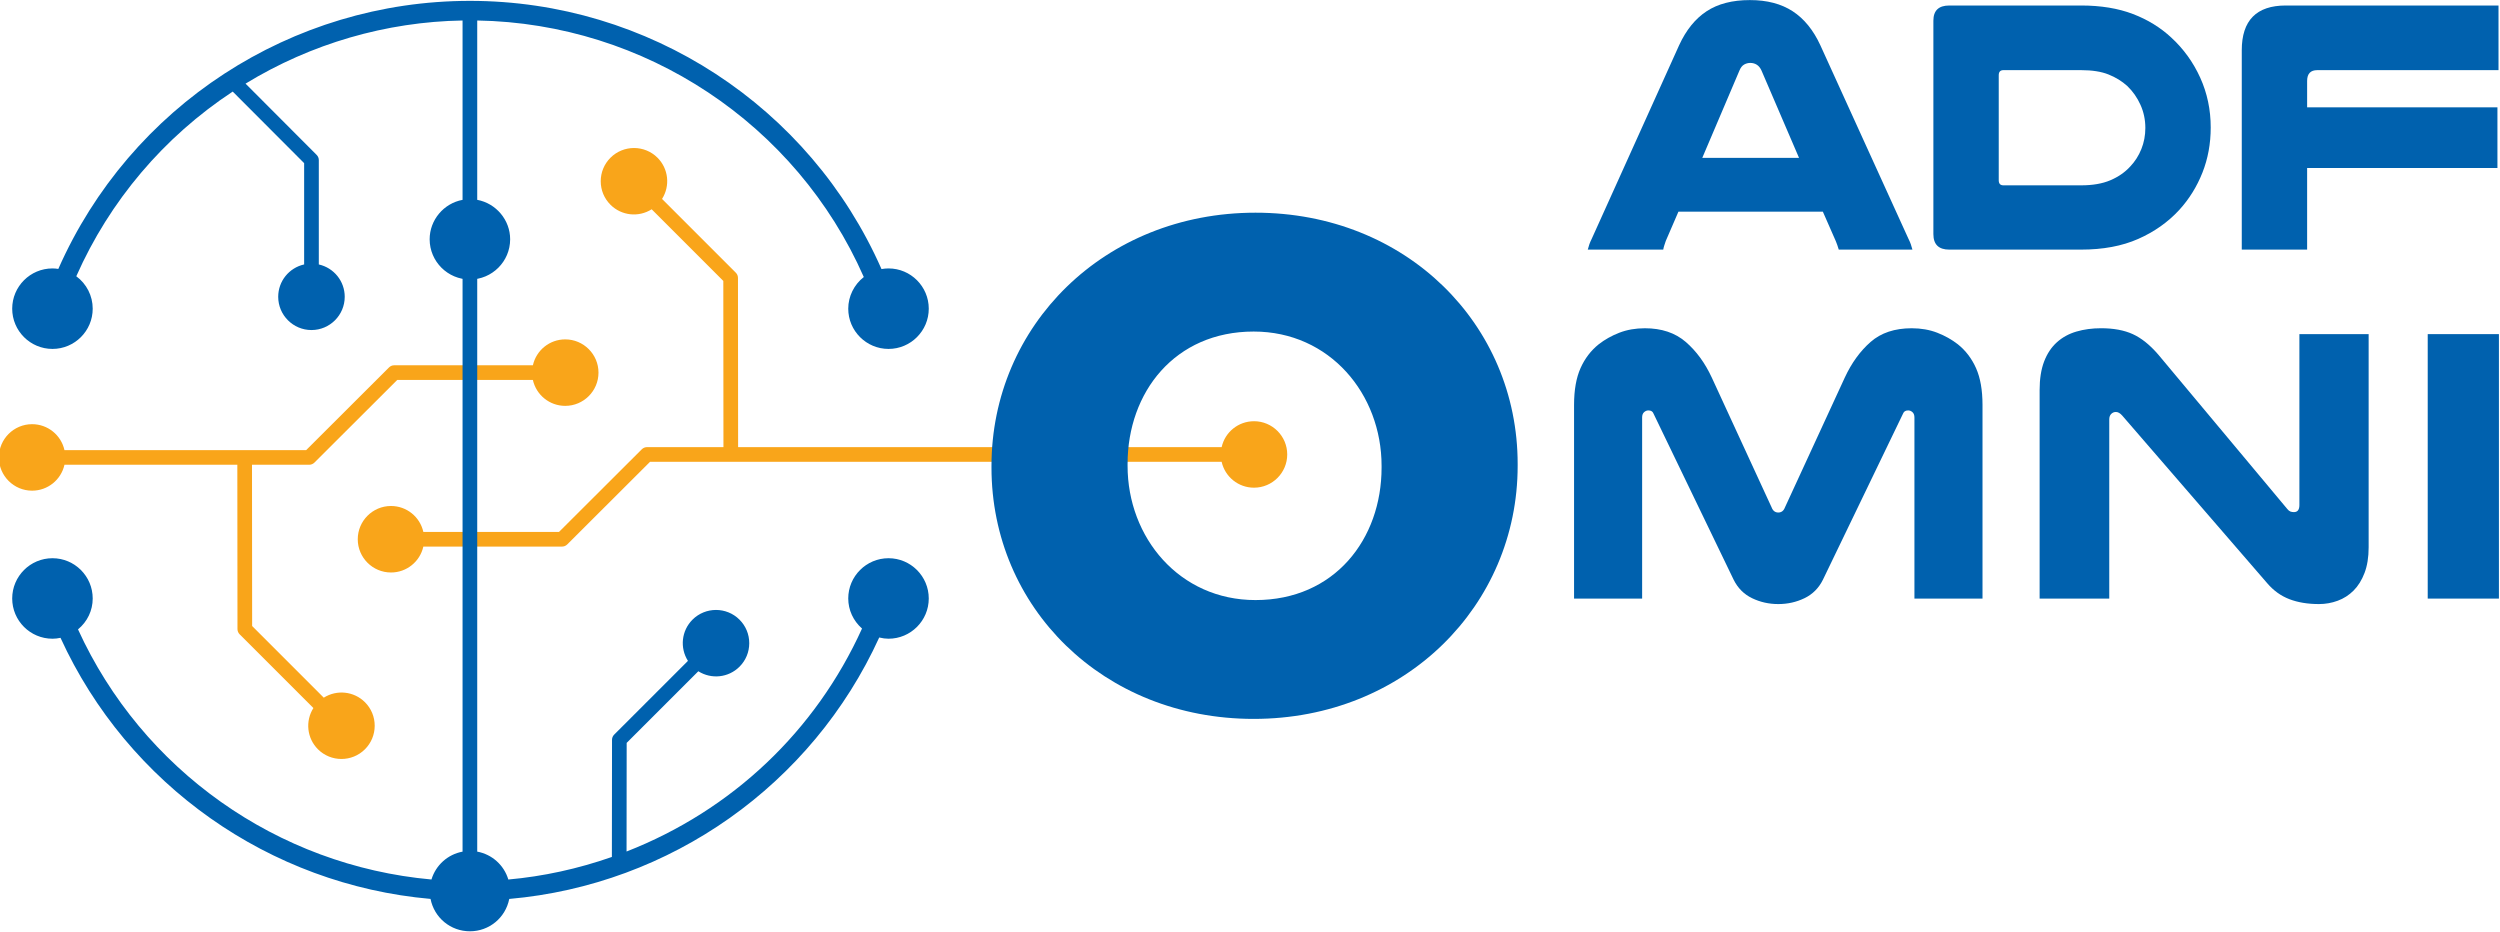
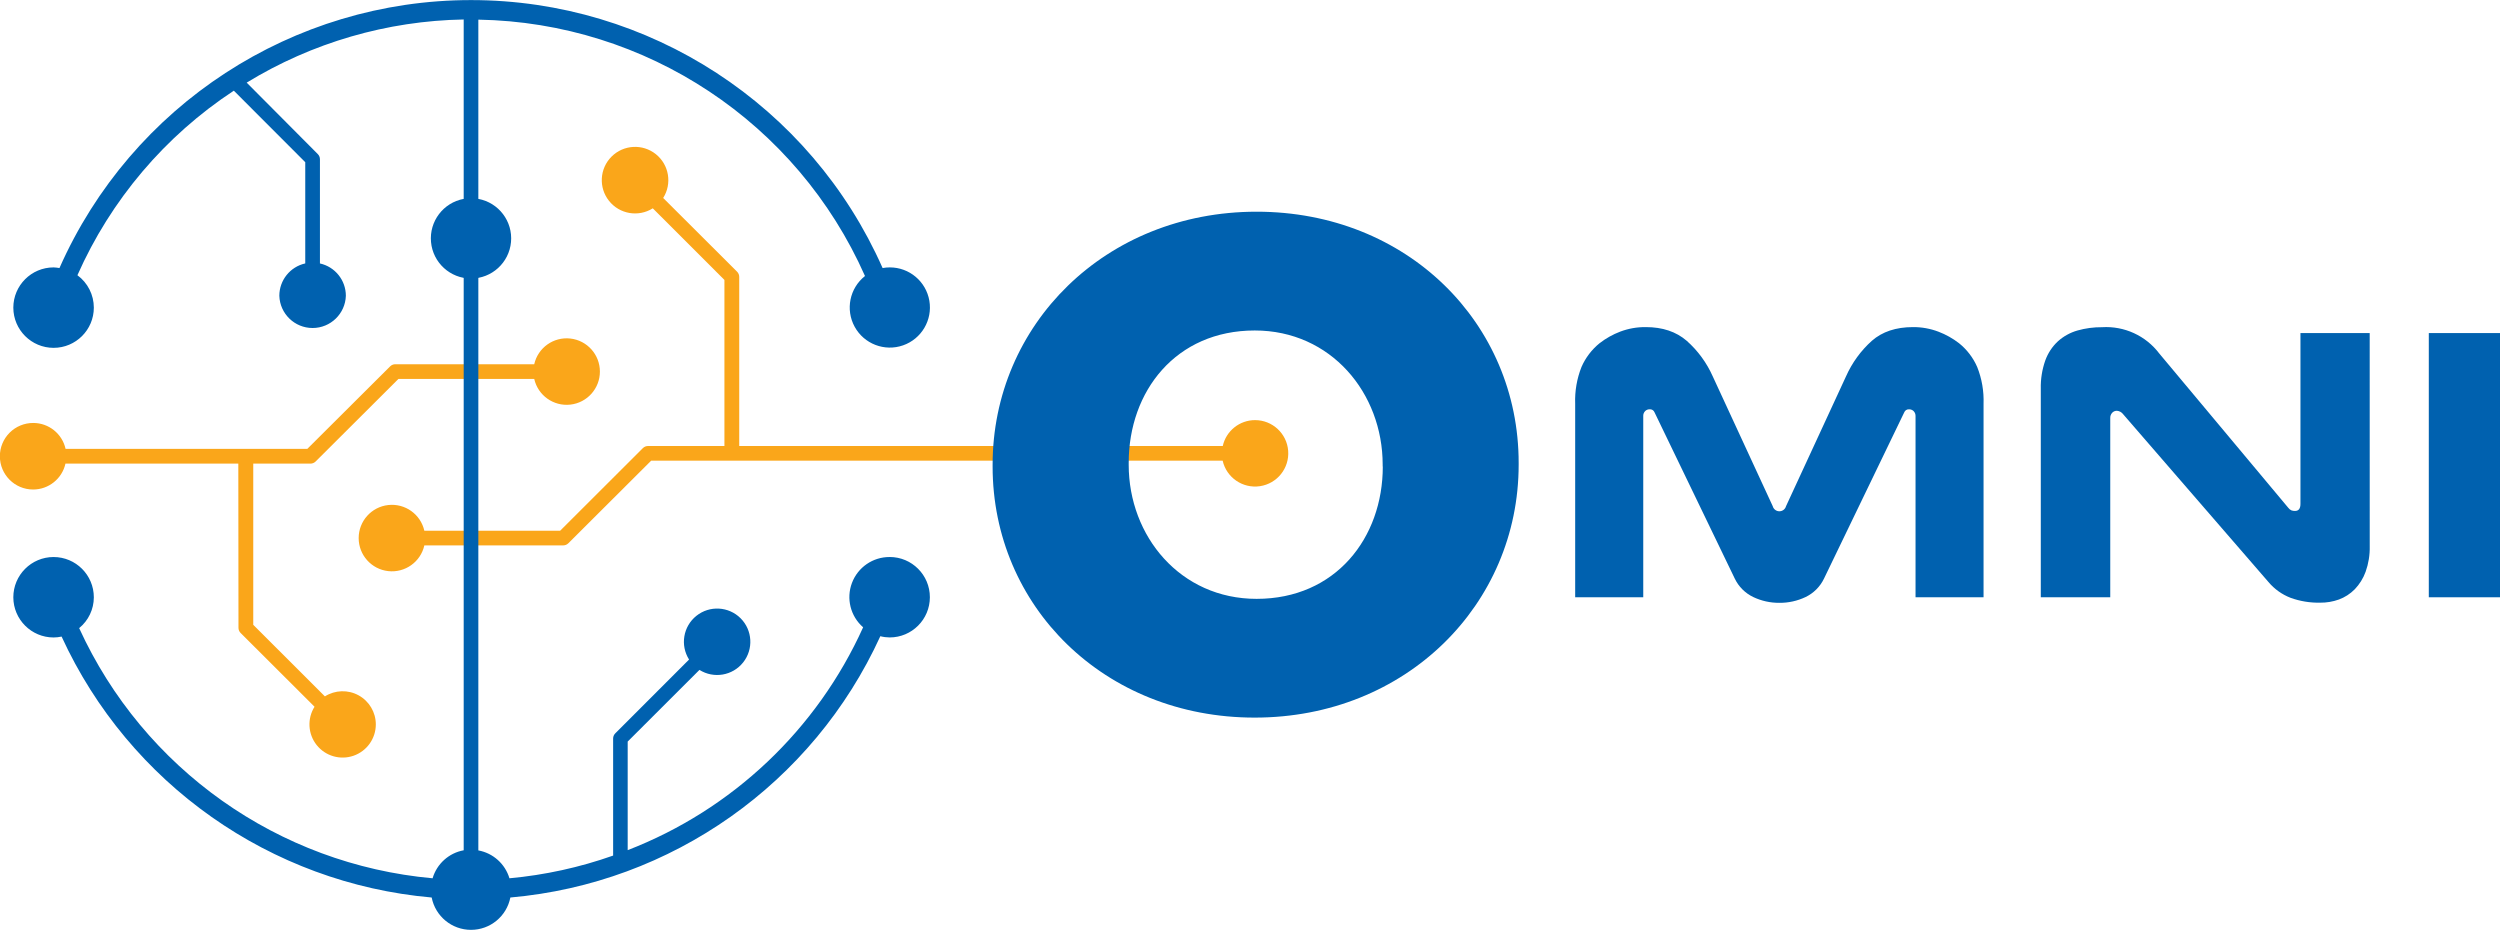
- <svg xmlns="http://www.w3.org/2000/svg" xml:space="preserve" width="3.75in" height="1.397in" version="1.1" style="shape-rendering:geometricPrecision; text-rendering:geometricPrecision; image-rendering:optimizeQuality; fill-rule:evenodd; clip-rule:evenodd" viewBox="0 0 3750 1397">
+ <svg xmlns="http://www.w3.org/2000/svg" id="Layer_1" data-name="Layer 1" viewBox="0 0 791.8 294.51">
  <defs>
-     <style type="text/css">
-    
-     .fil1 {fill:#0061AE;fill-rule:nonzero}
-     .fil0 {fill:#F9A51A;fill-rule:nonzero}
-    
-   </style>
+     <style>.cls-1{fill:#faa61a;}.cls-2{fill:#0061af;}</style>
  </defs>
-   <g id="Layer_x0020_1">
-     <path class="fil0" d="M485.65 1046.5l-107.44 -107.46 -0.21 -241.9 85.83 0c2.87,0 5.69,-1.18 7.78,-3.22l124.24 -123.98 203.47 0c5.1,22.64 25.15,38.86 48.52,38.86 27.52,0 49.89,-22.36 49.89,-49.86 0,-27.5 -22.37,-49.87 -49.89,-49.87 -23.36,0 -43.4,16.22 -48.5,38.86l-208.06 0c-2.92,0 -5.67,1.15 -7.76,3.22l-124.25 124 -362.57 0c-5.1,-22.67 -25.17,-38.88 -48.57,-38.88 -27.47,0 -49.82,22.36 -49.82,49.88 0,27.47 22.35,49.86 49.82,49.86 23.4,0 43.46,-16.22 48.57,-38.86l259.3 0 0.21 246.5c0,2.86 1.15,5.67 3.21,7.76l110.68 110.64c-12.43,19.65 -9.72,45.29 6.81,61.85 9.72,9.71 22.48,14.56 35.25,14.56 12.79,0 25.56,-4.85 35.28,-14.58 9.42,-9.42 14.61,-21.96 14.61,-35.28 0.01,-13.32 -5.18,-25.85 -14.61,-35.28 -16.52,-16.48 -42.17,-19.19 -61.78,-6.81z" />
-     <path class="fil0" d="M1881 631.84c-23.39,0 -43.46,16.21 -48.54,38.87l-725.29 0 -0.21 -253.86c0,-2.93 -1.14,-5.7 -3.22,-7.78l-110.67 -110.67c12.43,-19.61 9.72,-45.28 -6.81,-61.82 -19.44,-19.41 -51.08,-19.41 -70.53,0 -9.43,9.43 -14.63,21.96 -14.64,35.28 0,13.33 5.19,25.85 14.64,35.28 16.53,16.5 42.18,19.21 61.78,6.79l107.46 107.47 0.19 249.3 -114.64 0c-2.9,0 -5.67,1.13 -7.76,3.18l-124.25 124 -203.49 0c-5.08,-22.67 -25.14,-38.89 -48.52,-38.89 -27.5,0 -49.87,22.39 -49.87,49.89 0,27.5 22.37,49.86 49.87,49.86 23.36,0 43.42,-16.21 48.52,-38.86l208.04 0c2.91,0 5.67,-1.15 7.78,-3.22l124.24 -123.99 857.37 0c5.09,22.65 25.15,38.86 48.54,38.86 27.48,0 49.85,-22.37 49.85,-49.86 0,-27.48 -22.36,-49.85 -49.85,-49.85z" />
-     <path class="fil1" d="M1332.79 837.32c-33.3,0 -60.42,27.08 -60.42,60.39 0,17.22 7.5,33.54 20.67,45.1 -69.81,154.01 -195.07,272.61 -353.21,334.47l0.18 -162.97 107.47 -107.43c19.61,12.41 45.26,9.7 61.78,-6.83 9.42,-9.43 14.61,-21.93 14.61,-35.25 0.02,-13.33 -5.18,-25.86 -14.61,-35.3 -19.44,-19.44 -51.08,-19.41 -70.53,0 -16.53,16.53 -19.25,42.19 -6.82,61.82l-110.7 110.67c-2.06,2.08 -3.18,4.85 -3.18,7.76l-0.21 175.68c-50.91,17.81 -103.13,29.19 -155.33,33.85 -6.48,-21.61 -24.43,-37.74 -46.65,-41.85l0 -892c0,-6.07 -4.93,-11 -11,-11 -6.07,0 -11,4.93 -11,11l0 892.03c-22.19,4.1 -40.15,20.21 -46.64,41.79 -231.15,-20.8 -433.97,-164.33 -530.18,-375.18 14.04,-11.59 22.04,-28.35 22.04,-46.35 0,-33.31 -27.07,-60.39 -60.36,-60.39 -33.31,0 -60.4,27.08 -60.4,60.39 0,33.28 27.09,60.36 60.4,60.36 3.87,0 7.85,-0.43 12.07,-1.35 100.89,220.46 313.22,370.29 555.04,391.64 5.58,28.26 30.1,48.57 59.06,48.57 28.91,0 53.39,-20.28 59,-48.53 241.89,-21.2 454.2,-171.26 554.97,-392.18 5.07,1.25 9.54,1.85 13.94,1.85 33.28,0 60.36,-27.08 60.36,-60.36 0,-33.31 -27.08,-60.39 -60.36,-60.39z" />
-     <path class="fil1" d="M1332.79 402.64c-3.44,0 -6.98,0.32 -10.54,0.97 -107.75,-244.47 -349.85,-402.32 -617.41,-402.31 -267.46,0 -509.54,157.75 -617.36,402.09 -3.15,-0.5 -5.99,-0.75 -8.78,-0.75 -33.31,0 -60.4,27.08 -60.4,60.39 0,33.28 27.09,60.36 60.4,60.36 33.29,0 60.36,-27.09 60.36,-60.36 0,-19.25 -9.17,-37.25 -24.63,-48.64 50.06,-113.07 131.13,-208.78 234.64,-277.03l107.14 107.36 0 151.94c-22.68,5.1 -38.9,25.14 -38.9,48.52 0,27.5 22.39,49.89 49.9,49.89 27.5,0 49.88,-22.39 49.88,-49.89 0,-23.36 -16.22,-43.41 -38.88,-48.5l0 -156.52c0,-2.93 -1.15,-5.69 -3.23,-7.79l-106.67 -106.92c98.37,-60.04 210.81,-92.76 325.53,-94.71l0 269.03c-28.3,5.25 -49.37,30.25 -49.37,59.13 0,33.28 27.1,60.35 60.4,60.35 33.29,0 60.36,-27.07 60.36,-60.35 0,-28.87 -21.07,-53.9 -49.39,-59.15l0 -269c251.49,4.25 478.67,154.99 579.86,384.79 -14.64,11.46 -23.33,29.06 -23.33,47.49 0,33.28 27.11,60.36 60.42,60.36 33.28,0 60.36,-27.09 60.36,-60.36 0,-33.31 -27.08,-60.39 -60.36,-60.39z" />
-     <path class="fil1" d="M2667.43 906.1c-14.08,0 -27.19,-2.94 -39.32,-8.82 -12.14,-5.86 -21.33,-15.06 -27.58,-27.57l-120.31 -249.4c-1.17,-3.13 -3.72,-4.69 -7.63,-4.69 -2.35,0 -4.5,0.87 -6.46,2.64 -1.96,1.75 -2.93,4.4 -2.93,7.93l0 271.7 -102.11 0 0 -290.49c0,-22.29 3.24,-40.68 9.7,-55.17 6.44,-14.46 15.54,-26.4 27.28,-35.79 9,-7.03 19.26,-12.81 30.81,-17.31 11.54,-4.5 24.36,-6.75 38.44,-6.75 25.03,0 45.47,6.85 61.32,20.53 15.85,13.71 28.85,31.5 39.03,53.42l89.79 194.82c1.94,5.09 5.28,7.63 9.97,7.63 4.69,0 8.02,-2.53 9.97,-7.63l89.79 -194.82c10.17,-21.92 23.07,-39.71 38.72,-53.42 15.64,-13.68 36.18,-20.53 61.62,-20.53 14.08,0 26.89,2.25 38.43,6.75 11.54,4.5 21.8,10.28 30.82,17.31 11.74,9.39 20.83,21.33 27.28,35.79 6.46,14.48 9.7,32.87 9.7,55.17l0 290.49 -102.11 0 0 -271.7c0,-3.53 -0.99,-6.18 -2.94,-7.93 -1.96,-1.76 -4.1,-2.64 -6.46,-2.64 -3.9,0 -6.44,1.57 -7.63,4.69l-120.3 249.4c-6.25,12.52 -15.44,21.71 -27.57,27.57 -12.14,5.87 -25.24,8.82 -39.32,8.82z" />
-     <path class="fil1" d="M3552.96 821.01c0,14.87 -2.06,27.68 -6.17,38.44 -4.1,10.76 -9.58,19.56 -16.42,26.4 -6.86,6.85 -14.78,11.93 -23.78,15.26 -9,3.32 -18.39,4.99 -28.17,4.99 -16.83,0 -31.59,-2.46 -44.3,-7.33 -12.72,-4.89 -23.76,-12.82 -33.15,-23.78l-217.72 -251.75c-3.13,-3.52 -6.26,-5.28 -9.39,-5.28 -2.74,0 -5.08,0.97 -7.04,2.93 -1.96,1.96 -2.93,4.69 -2.93,8.22l0 268.76 -104.46 0 0 -312.78c0,-16.82 2.24,-31.11 6.75,-42.85 4.48,-11.74 10.86,-21.3 19.07,-28.75 8.22,-7.43 18,-12.81 29.35,-16.14 11.33,-3.32 23.67,-4.99 36.97,-4.99 18.78,0 34.61,2.93 47.53,8.81 12.92,5.86 25.62,16.04 38.14,30.51l193.67 231.79c1.56,1.97 3.13,3.24 4.68,3.82 1.57,0.6 3.33,0.88 5.29,0.88 5.47,0 8.21,-3.52 8.21,-10.56l0 -256.44 103.87 0 0 319.82z" />
-     <polygon class="fil1" points="3748.37,897.89 3641.58,897.89 3641.58,501.19 3748.37,501.19 " />
-     <path class="fil1" d="M2072.37 701.43l0 -2.72c0,-107.5 -77.56,-201.39 -191.86,-201.39 -118.39,0 -189.15,91.15 -189.15,198.67l0 2.72c0,107.5 77.56,201.39 191.87,201.39 118.39,0 189.14,-91.17 189.14,-198.67zm-585.14 0l0 -2.72c0,-209.57 168.76,-379.67 396,-379.67 225.89,0 393.26,167.39 393.26,376.94l0 2.72c0,209.57 -168.72,379.65 -395.98,379.65 -225.91,0 -393.28,-167.37 -393.28,-376.93z" />
-     <path class="fil1" d="M2698.56 236.84l-56.33 -131.08c-1.82,-3.97 -4.15,-6.86 -7.04,-8.67 -2.89,-1.81 -6.14,-2.71 -9.75,-2.71 -3.25,0 -6.32,0.8 -9.21,2.43 -2.9,1.63 -5.24,4.61 -7.04,8.94l-55.79 131.08 145.17 0zm164.12 121.33c1.43,2.89 2.61,5.6 3.52,8.13 0.9,2.53 1.71,5.24 2.44,8.12l-110.5 0c-0.74,-2.53 -1.44,-4.78 -2.17,-6.78 -0.72,-1.97 -1.44,-3.87 -2.17,-5.68l-19.5 -44.42 -216.67 0 -18.96 43.87c-0.72,2.17 -1.44,4.33 -2.17,6.5 -0.74,2.17 -1.28,4.33 -1.63,6.5l-113.21 0c0.72,-2.89 1.53,-5.59 2.43,-8.12 0.9,-2.53 2.08,-5.24 3.53,-8.13l131.08 -290.33c10.47,-22.75 24.18,-39.72 41.17,-50.92 16.97,-11.19 38.64,-16.79 65,-16.79 25.64,0 47.03,5.6 64.18,16.79 17.15,11.2 30.96,28.17 41.44,50.92l132.17 290.33z" />
-     <path class="fil1" d="M3005.15 105.21c-4.69,0 -7.04,2.53 -7.04,7.59l0 157.62c0,5.06 2.35,7.59 7.04,7.59l116.46 0c17.33,0 31.96,-2.53 43.87,-7.59 11.92,-5.06 21.85,-11.91 29.79,-20.58 7.21,-7.58 12.81,-16.33 16.79,-26.28 3.97,-9.92 5.96,-20.49 5.96,-31.68 0,-12.28 -2.44,-23.83 -7.32,-34.67 -4.88,-10.83 -11.46,-20.22 -19.76,-28.17 -7.94,-7.22 -17.33,-13 -28.17,-17.33 -10.83,-4.33 -24.56,-6.5 -41.17,-6.5l-116.46 0zm116.46 -96.96c29.61,0 55.51,4.25 77.72,12.74 22.22,8.47 41.44,20.31 57.7,35.47 18.42,16.97 32.85,37.01 43.33,60.13 10.47,23.11 15.71,48.03 15.71,74.75 0,24.2 -4.15,46.76 -12.46,67.71 -8.31,20.94 -19.86,39.54 -34.67,55.79 -16.97,18.42 -37.56,32.96 -61.75,43.6 -24.19,10.67 -52.74,15.98 -85.58,15.98l-197.71 0c-15.9,0 -23.83,-7.76 -23.83,-23.29l0 -320.12c0,-15.17 7.93,-22.75 23.83,-22.75l197.71 0z" />
-     <path class="fil1" d="M3747.77 8.26l0 96.96 -271.91 0c-10.11,0 -15.17,5.42 -15.17,16.25l0 39.54 285.46 0 0 91 -285.46 0 0 122.41 -98.04 0 0 -299c0,-44.78 22.01,-67.17 66.08,-67.17l319.04 0z" />
-   </g>
+   <path class="cls-1" d="M6.94,206.39l-22.69-22.67,0-51.05H2.33A2.34,2.34,0,0,0,4,132l26.24-26.16h43a10.53,10.53,0,1,0,0-4.65H29.24a2.32,2.32,0,0,0-1.64.68L1.37,128H-75.19a10.49,10.49,0,0,0-10.25-8.21A10.54,10.54,0,0,0-96,130.35a10.53,10.53,0,0,0,10.52,10.52,10.49,10.49,0,0,0,10.25-8.2h54.75l.05,52a2.32,2.32,0,0,0,.68,1.64L3.66,209.67a10.51,10.51,0,1,0,19.41,5.6,10.51,10.51,0,0,0-16.13-8.88Z" transform="translate(95.96 14.17)" />
+   <path class="cls-1" d="M301.56,118.89a10.49,10.49,0,0,0-10.25,8.2H138.17l0-53.57a2.32,2.32,0,0,0-.68-1.64L114.08,48.53a10.54,10.54,0,1,0-3.29,3.28l22.69,22.68,0,52.6h-24.2a2.3,2.3,0,0,0-1.64.68L81.44,153.93h-43a10.53,10.53,0,1,0,0,4.64H82.4a2.34,2.34,0,0,0,1.65-.68l26.23-26.16h181a10.52,10.52,0,1,0,10.25-12.84Z" transform="translate(95.96 14.17)" />
+   <path class="cls-2" d="M185.81,162.25a12.69,12.69,0,0,0-8.4,22.26,135.46,135.46,0,0,1-74.57,70.58l0-34.39L125.57,198a10.52,10.52,0,1,0-3.29-3.28L98.91,218.1a2.3,2.3,0,0,0-.68,1.64l0,37.07A135.72,135.72,0,0,1,65.39,264a12.67,12.67,0,0,0-9.85-8.83V66.89a2.32,2.32,0,1,0-4.64,0V255.13A12.65,12.65,0,0,0,41.05,264,136.6,136.6,0,0,1-70.89,184.77,12.61,12.61,0,0,0-66.24,175,12.76,12.76,0,0,0-79,162.25,12.76,12.76,0,0,0-91.74,175,12.76,12.76,0,0,0-79,187.73a12.27,12.27,0,0,0,2.55-.28A142.77,142.77,0,0,0,40.76,270.09a12.7,12.7,0,0,0,24.92,0,142.59,142.59,0,0,0,117.18-82.76,11.86,11.86,0,0,0,2.95.39,12.74,12.74,0,1,0,0-25.48Z" transform="translate(95.96 14.17)" />
+   <path class="cls-2" d="M185.81,70.52a12.19,12.19,0,0,0-2.23.21,142.54,142.54,0,0,0-260.71,0A12.4,12.4,0,0,0-79,70.52,12.77,12.77,0,0,0-91.74,83.27,12.76,12.76,0,0,0-79,96,12.75,12.75,0,0,0-66.24,83.27,12.75,12.75,0,0,0-71.44,73,135.69,135.69,0,0,1-21.9,14.55L.72,37.2V69.26A10.51,10.51,0,0,0-7.49,79.5a10.54,10.54,0,0,0,21.07,0A10.49,10.49,0,0,0,5.37,69.27v-33a2.3,2.3,0,0,0-.68-1.64L-17.83,12a136.38,136.38,0,0,1,68.73-20V48.82a12.72,12.72,0,1,0,4.64,0V-7.95A136.5,136.5,0,0,1,178,73.25a12.7,12.7,0,1,0,7.83-2.73Z" transform="translate(95.96 14.17)" />
+   <path class="cls-2" d="M467.61,176.76a18.94,18.94,0,0,1-8.31-1.85,12.45,12.45,0,0,1-5.82-5.82l-25.4-52.63a1.54,1.54,0,0,0-1.61-1,2,2,0,0,0-1.36.55,2.13,2.13,0,0,0-.62,1.68V175H402.93v-61.3a28.78,28.78,0,0,1,2-11.64,20,20,0,0,1,5.76-7.55,25.39,25.39,0,0,1,6.51-3.65,22.13,22.13,0,0,1,8.11-1.43q7.93,0,12.95,4.34a32.94,32.94,0,0,1,8.24,11.26l19,41.12a2.18,2.18,0,0,0,4.21,0l19-41.12a33.34,33.34,0,0,1,8.18-11.26q4.95-4.33,13-4.34A22.13,22.13,0,0,1,518,90.89a25.39,25.39,0,0,1,6.51,3.65,19.81,19.81,0,0,1,5.76,7.55,28.76,28.76,0,0,1,2,11.64V175H510.73V117.7a2.17,2.17,0,0,0-.62-1.68,2,2,0,0,0-1.37-.55,1.54,1.54,0,0,0-1.61,1l-25.4,52.63a12.45,12.45,0,0,1-5.82,5.82A18.93,18.93,0,0,1,467.61,176.76Z" transform="translate(95.96 14.17)" />
+   <path class="cls-2" d="M654.58,158.81a22.65,22.65,0,0,1-1.3,8.11,15.7,15.7,0,0,1-3.47,5.57,13.73,13.73,0,0,1-5,3.22,17.06,17.06,0,0,1-5.95,1,26,26,0,0,1-9.35-1.54,17.28,17.28,0,0,1-7-5l-46-53.12a2.73,2.73,0,0,0-2-1.12,2,2,0,0,0-1.49.62,2.37,2.37,0,0,0-.62,1.74V175h-22V109a25.3,25.3,0,0,1,1.42-9,15.44,15.44,0,0,1,4-6.07A15.73,15.73,0,0,1,562,90.51a27.77,27.77,0,0,1,7.81-1.05,21.11,21.11,0,0,1,18.09,8.3l40.89,48.91a2.44,2.44,0,0,0,1,.81,3.23,3.23,0,0,0,1.11.18c1.16,0,1.74-.74,1.74-2.23V91.32h21.93Z" transform="translate(95.96 14.17)" />
+   <path class="cls-2" d="M695.84,91.32V175H673.29V91.32Z" transform="translate(95.96 14.17)" />
+   <path class="cls-2" d="M218.42,133.58V133c0-44.22,35.63-80.12,83.61-80.12,47.7,0,83,35.33,83,79.55V133c0,44.22-35.62,80.11-83.61,80.11C253.76,213.11,218.42,177.8,218.42,133.58Zm123.54,0V133c0-22.68-16.37-42.5-40.51-42.5-25,0-39.93,19.24-39.93,41.93V133c0,22.69,16.37,42.5,40.51,42.5C327,175.5,342,156.26,342,133.58Z" transform="translate(95.96 14.17)" />
</svg>
